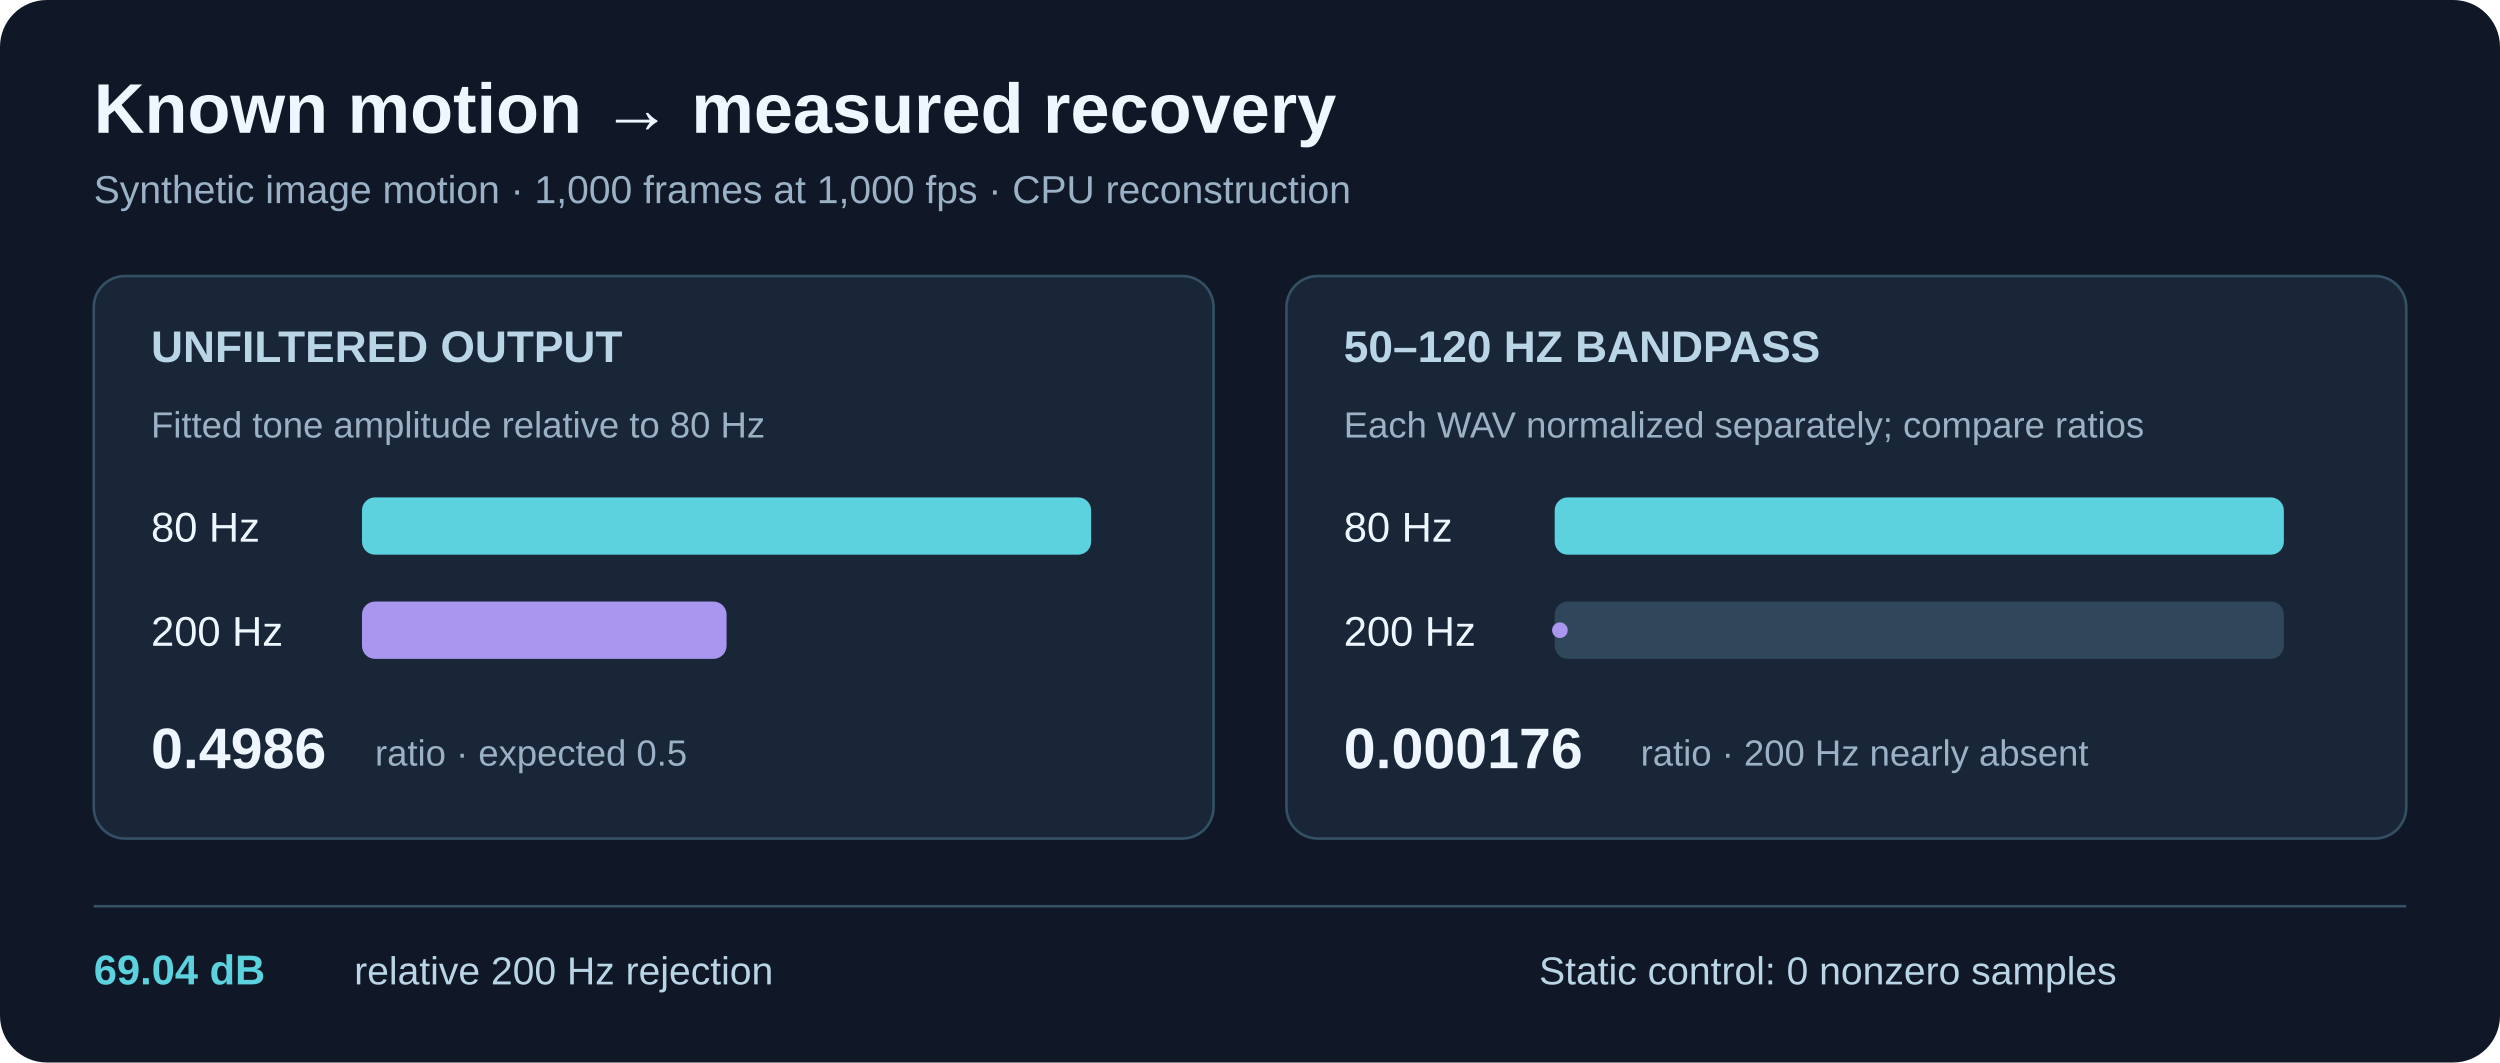
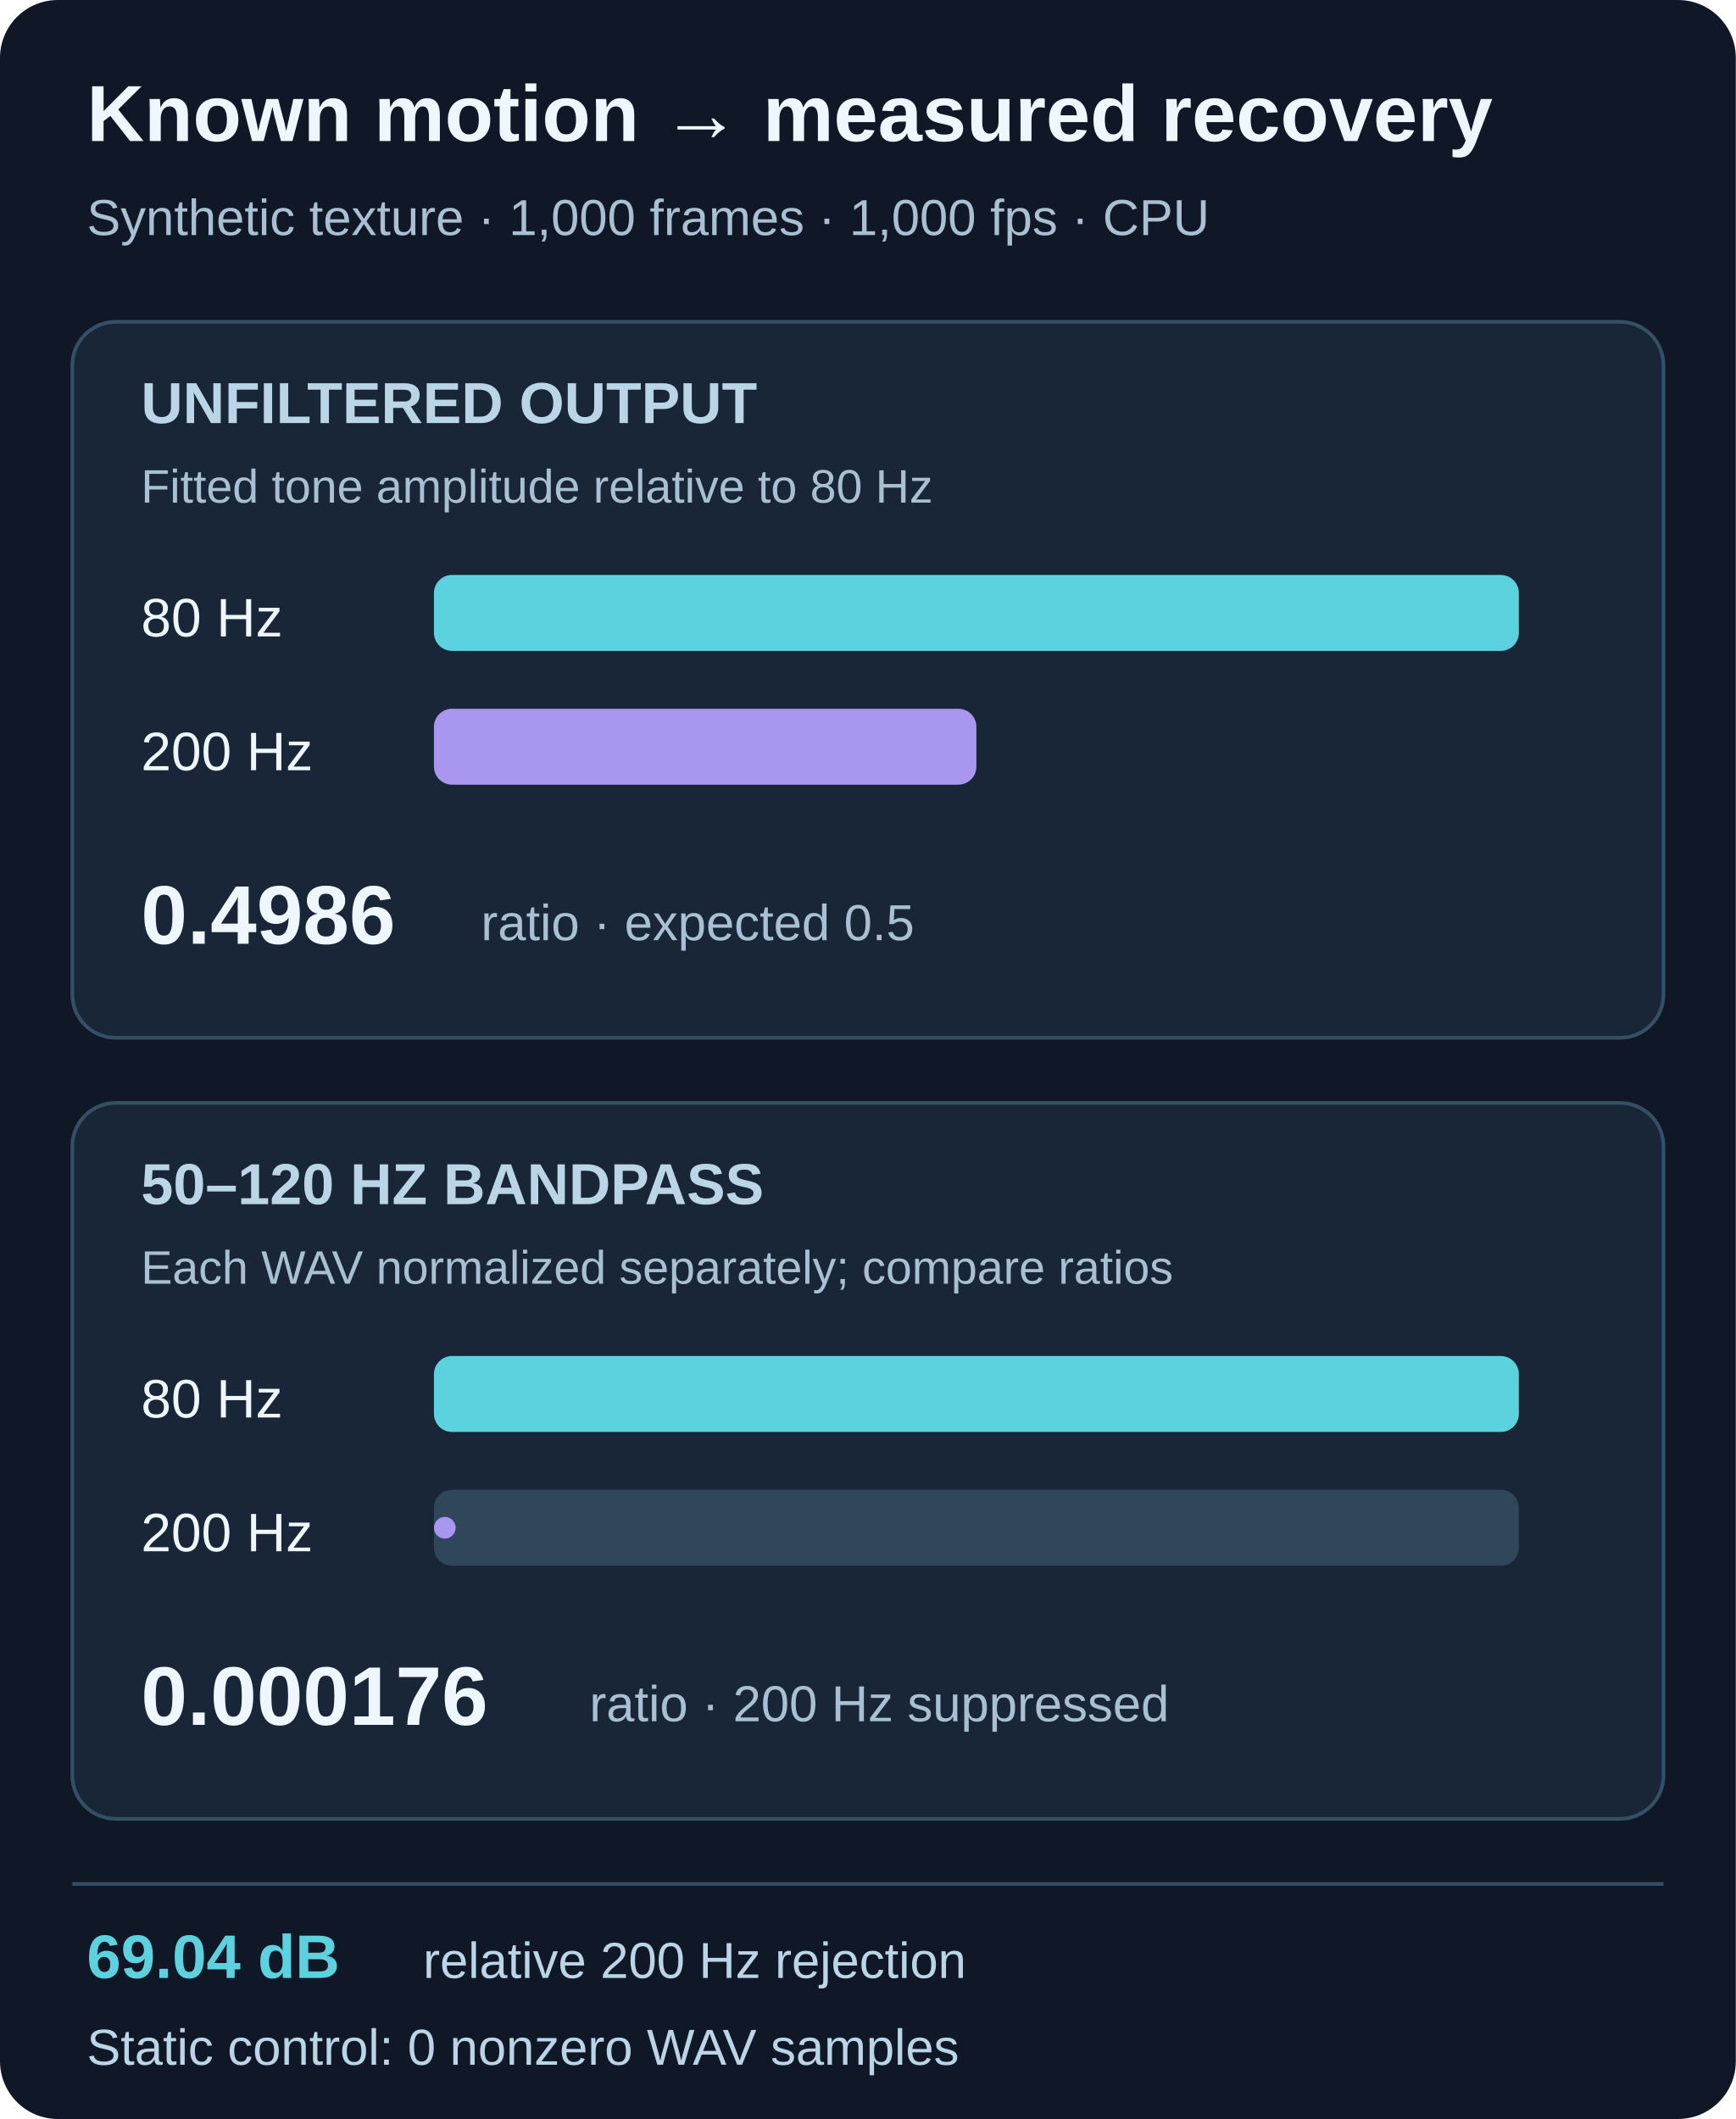
- <svg xmlns="http://www.w3.org/2000/svg" width="960" height="408" viewBox="0 0 960 408" role="img" aria-labelledby="title desc">
-   <rect width="960" height="408" rx="18" fill="#101827" />
-   <text x="36" y="51" fill="#eef7ff" font-family="Arial, Helvetica, sans-serif" font-size="27" font-weight="700">Known motion → measured recovery</text>
-   <text x="36" y="78" fill="#9bb1c5" font-family="Arial, Helvetica, sans-serif" font-size="15">Synthetic image motion · 1,000 frames at 1,000 fps · CPU reconstruction</text>
-   <rect x="36" y="106" width="430" height="216" rx="12" fill="#192638" stroke="#345064" />
-   <text x="58" y="139" fill="#b9d5e6" font-family="Arial, Helvetica, sans-serif" font-size="17" font-weight="700">UNFILTERED OUTPUT</text>
-   <text x="58" y="168" fill="#9bb1c5" font-family="Arial, Helvetica, sans-serif" font-size="14">Fitted tone amplitude relative to 80 Hz</text>
-   <text x="58" y="208" fill="#eef7ff" font-family="Arial, Helvetica, sans-serif" font-size="16">80 Hz</text>
-   <rect x="139" y="191" width="280" height="22" rx="5" fill="#5dd2df" />
-   <text x="58" y="248" fill="#eef7ff" font-family="Arial, Helvetica, sans-serif" font-size="16">200 Hz</text>
-   <rect x="139" y="231" width="140" height="22" rx="5" fill="#a996ef" />
-   <text x="58" y="295" fill="#eef7ff" font-family="Arial, Helvetica, sans-serif" font-size="22" font-weight="700">0.4986</text>
-   <text x="144" y="294" fill="#9bb1c5" font-family="Arial, Helvetica, sans-serif" font-size="14">ratio · expected 0.5</text>
-   <rect x="494" y="106" width="430" height="216" rx="12" fill="#192638" stroke="#345064" />
-   <text x="516" y="139" fill="#b9d5e6" font-family="Arial, Helvetica, sans-serif" font-size="17" font-weight="700">50–120 HZ BANDPASS</text>
-   <text x="516" y="168" fill="#9bb1c5" font-family="Arial, Helvetica, sans-serif" font-size="14">Each WAV normalized separately; compare ratios</text>
-   <text x="516" y="208" fill="#eef7ff" font-family="Arial, Helvetica, sans-serif" font-size="16">80 Hz</text>
-   <rect x="597" y="191" width="280" height="22" rx="5" fill="#5dd2df" />
-   <text x="516" y="248" fill="#eef7ff" font-family="Arial, Helvetica, sans-serif" font-size="16">200 Hz</text>
-   <rect x="597" y="231" width="280" height="22" rx="5" fill="#30465a" />
-   <circle cx="599" cy="242" r="3" fill="#a996ef" />
-   <text x="516" y="295" fill="#eef7ff" font-family="Arial, Helvetica, sans-serif" font-size="22" font-weight="700">0.000176</text>
-   <text x="630" y="294" fill="#9bb1c5" font-family="Arial, Helvetica, sans-serif" font-size="14">ratio · 200 Hz nearly absent</text>
-   <line x1="36" y1="348" x2="924" y2="348" stroke="#345064" />
-   <text x="36" y="378" fill="#5dd2df" font-family="Arial, Helvetica, sans-serif" font-size="16" font-weight="700">69.04 dB</text>
-   <text x="136" y="378" fill="#b9d5e6" font-family="Arial, Helvetica, sans-serif" font-size="15">relative 200 Hz rejection</text>
-   <text x="591" y="378" fill="#b9d5e6" font-family="Arial, Helvetica, sans-serif" font-size="15">Static control: 0 nonzero samples</text>
+ <svg xmlns="http://www.w3.org/2000/svg" width="480" height="586" viewBox="0 0 480 586" role="img" aria-labelledby="title desc">
+   <rect width="480" height="586" rx="16" fill="#101827" />
+   <text x="24" y="39" fill="#eef7ff" font-family="Arial, Helvetica, sans-serif" font-size="22" font-weight="700">Known motion → measured recovery</text>
+   <text x="24" y="65" fill="#a9c0d2" font-family="Arial, Helvetica, sans-serif" font-size="14">Synthetic texture · 1,000 frames · 1,000 fps · CPU</text>
+   <rect x="20" y="89" width="440" height="198" rx="12" fill="#192638" stroke="#345064" />
+   <text x="39" y="117" fill="#b9d5e6" font-family="Arial, Helvetica, sans-serif" font-size="16" font-weight="700">UNFILTERED OUTPUT</text>
+   <text x="39" y="139" fill="#a9c0d2" font-family="Arial, Helvetica, sans-serif" font-size="13">Fitted tone amplitude relative to 80 Hz</text>
+   <text x="39" y="176" fill="#eef7ff" font-family="Arial, Helvetica, sans-serif" font-size="15">80 Hz</text>
+   <rect x="120" y="159" width="300" height="21" rx="5" fill="#5dd2df" />
+   <text x="39" y="213" fill="#eef7ff" font-family="Arial, Helvetica, sans-serif" font-size="15">200 Hz</text>
+   <rect x="120" y="196" width="150" height="21" rx="5" fill="#a996ef" />
+   <text x="39" y="261" fill="#eef7ff" font-family="Arial, Helvetica, sans-serif" font-size="23" font-weight="700">0.4986</text>
+   <text x="133" y="260" fill="#a9c0d2" font-family="Arial, Helvetica, sans-serif" font-size="14">ratio · expected 0.5</text>
+   <rect x="20" y="305" width="440" height="198" rx="12" fill="#192638" stroke="#345064" />
+   <text x="39" y="333" fill="#b9d5e6" font-family="Arial, Helvetica, sans-serif" font-size="16" font-weight="700">50–120 HZ BANDPASS</text>
+   <text x="39" y="355" fill="#a9c0d2" font-family="Arial, Helvetica, sans-serif" font-size="13">Each WAV normalized separately; compare ratios</text>
+   <text x="39" y="392" fill="#eef7ff" font-family="Arial, Helvetica, sans-serif" font-size="15">80 Hz</text>
+   <rect x="120" y="375" width="300" height="21" rx="5" fill="#5dd2df" />
+   <text x="39" y="429" fill="#eef7ff" font-family="Arial, Helvetica, sans-serif" font-size="15">200 Hz</text>
+   <rect x="120" y="412" width="300" height="21" rx="5" fill="#30465a" />
+   <circle cx="123" cy="422.5" r="3" fill="#a996ef" />
+   <text x="39" y="477" fill="#eef7ff" font-family="Arial, Helvetica, sans-serif" font-size="23" font-weight="700">0.000176</text>
+   <text x="163" y="476" fill="#a9c0d2" font-family="Arial, Helvetica, sans-serif" font-size="14">ratio · 200 Hz suppressed</text>
+   <line x1="20" y1="521" x2="460" y2="521" stroke="#345064" />
+   <text x="24" y="547" fill="#5dd2df" font-family="Arial, Helvetica, sans-serif" font-size="17" font-weight="700">69.04 dB</text>
+   <text x="117" y="547" fill="#b9d5e6" font-family="Arial, Helvetica, sans-serif" font-size="14">relative 200 Hz rejection</text>
+   <text x="24" y="571" fill="#b9d5e6" font-family="Arial, Helvetica, sans-serif" font-size="14">Static control: 0 nonzero WAV samples</text>
</svg>
